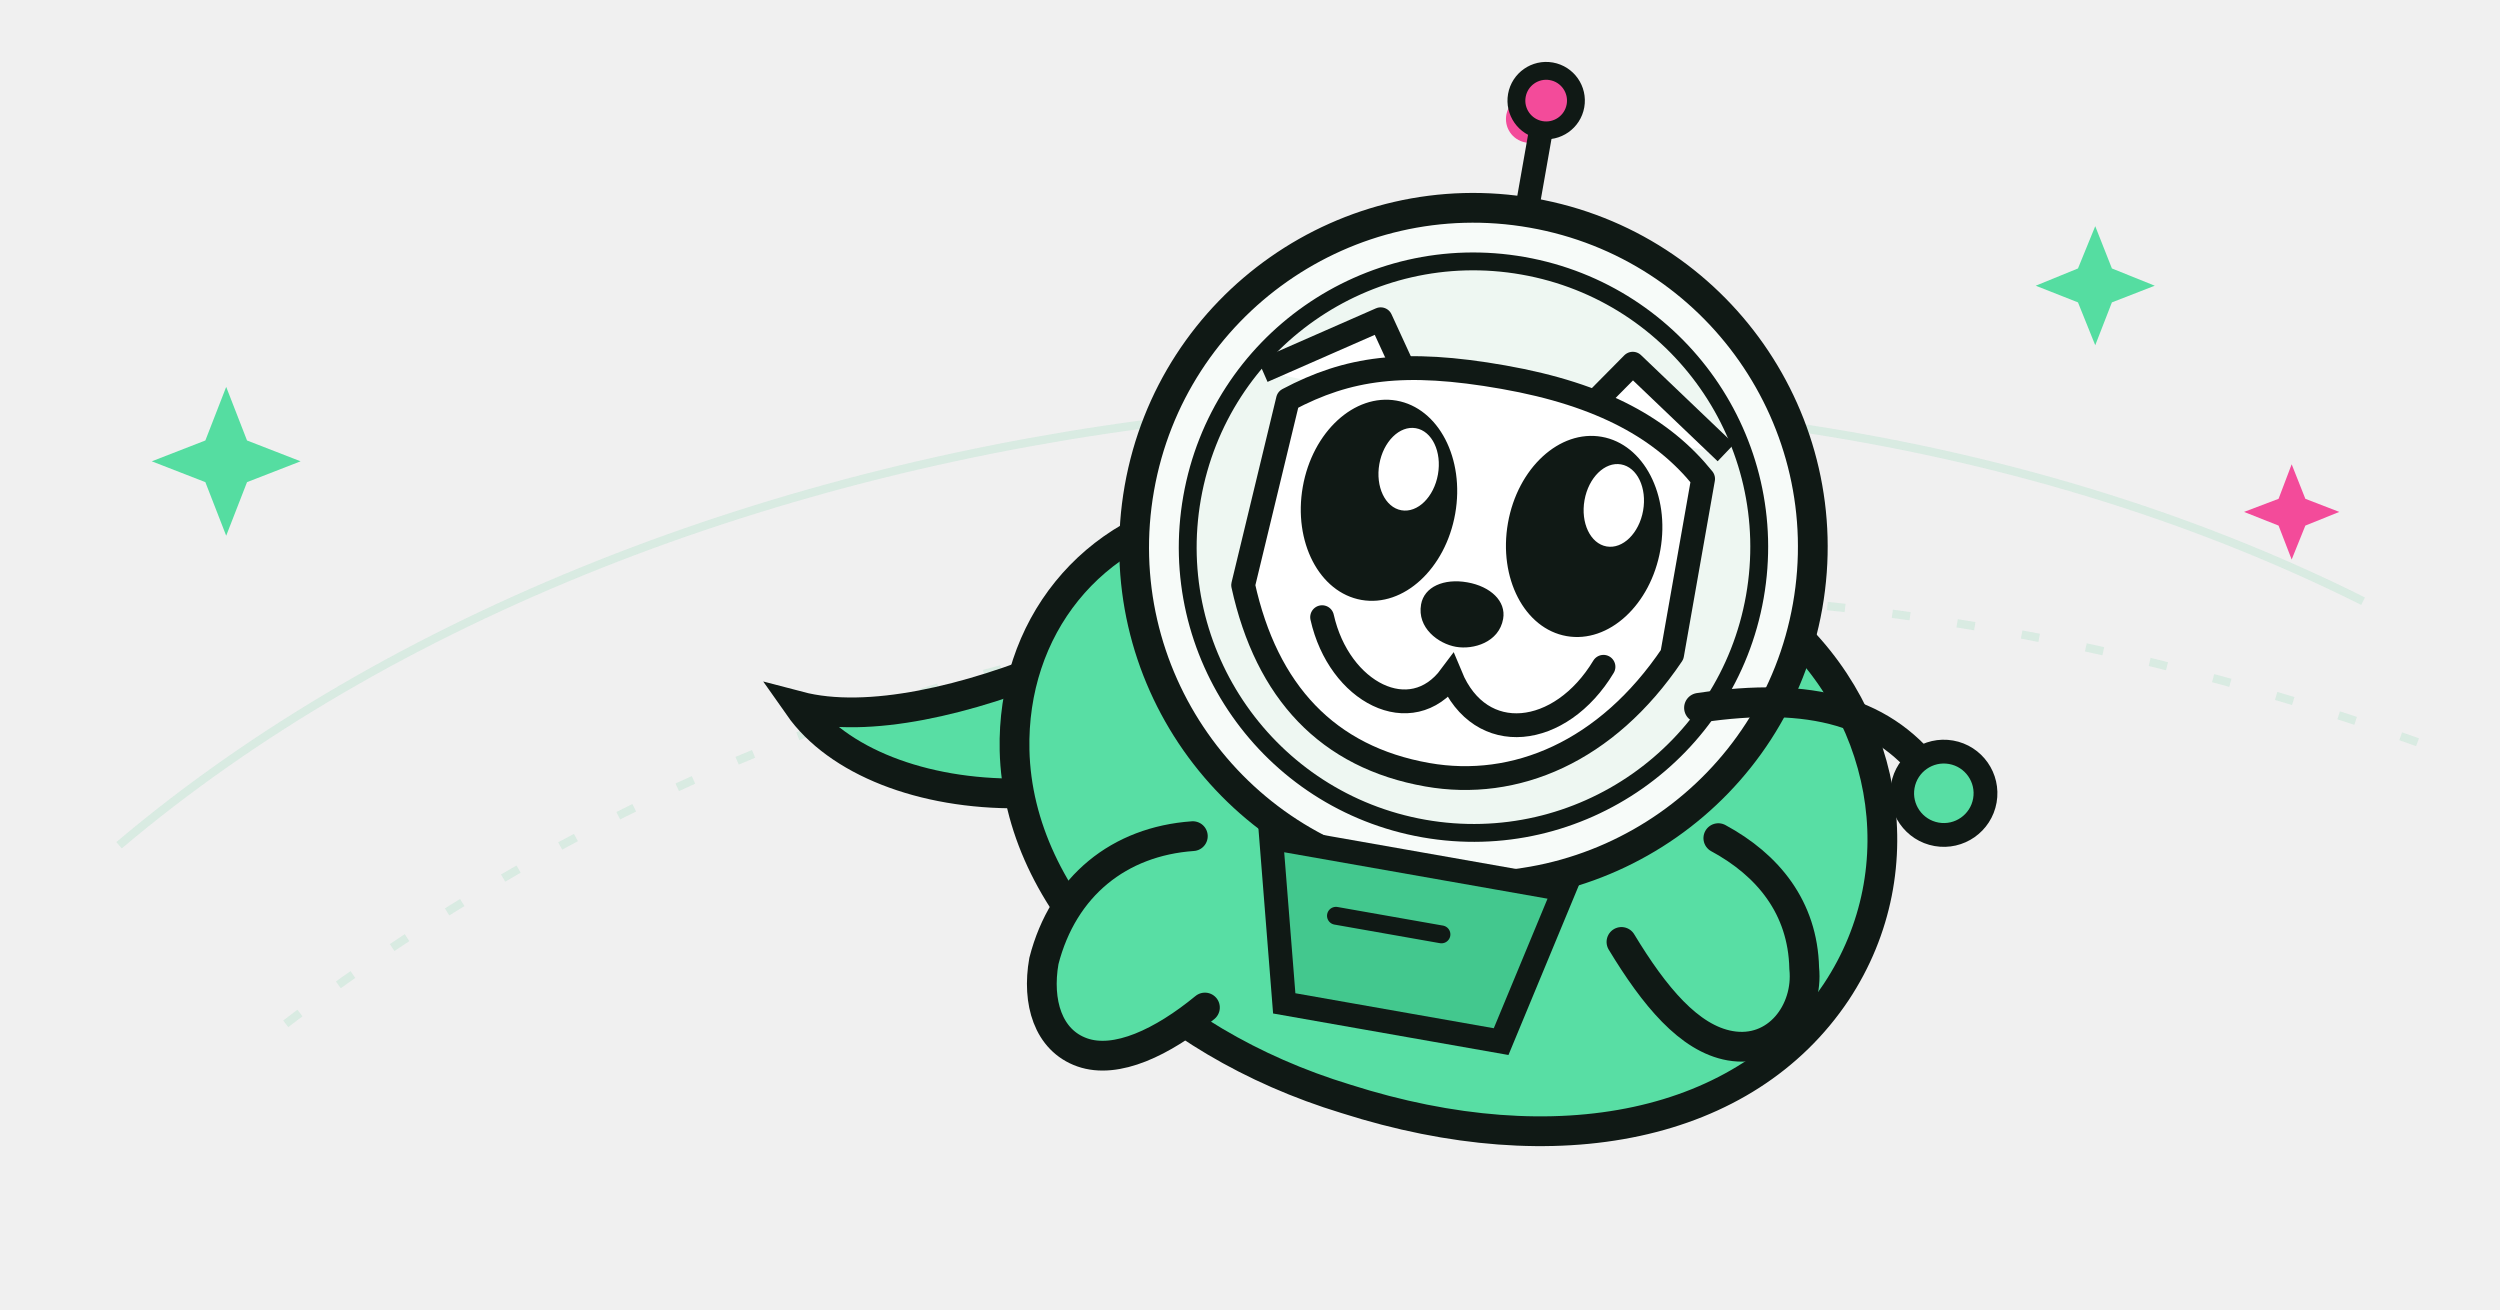
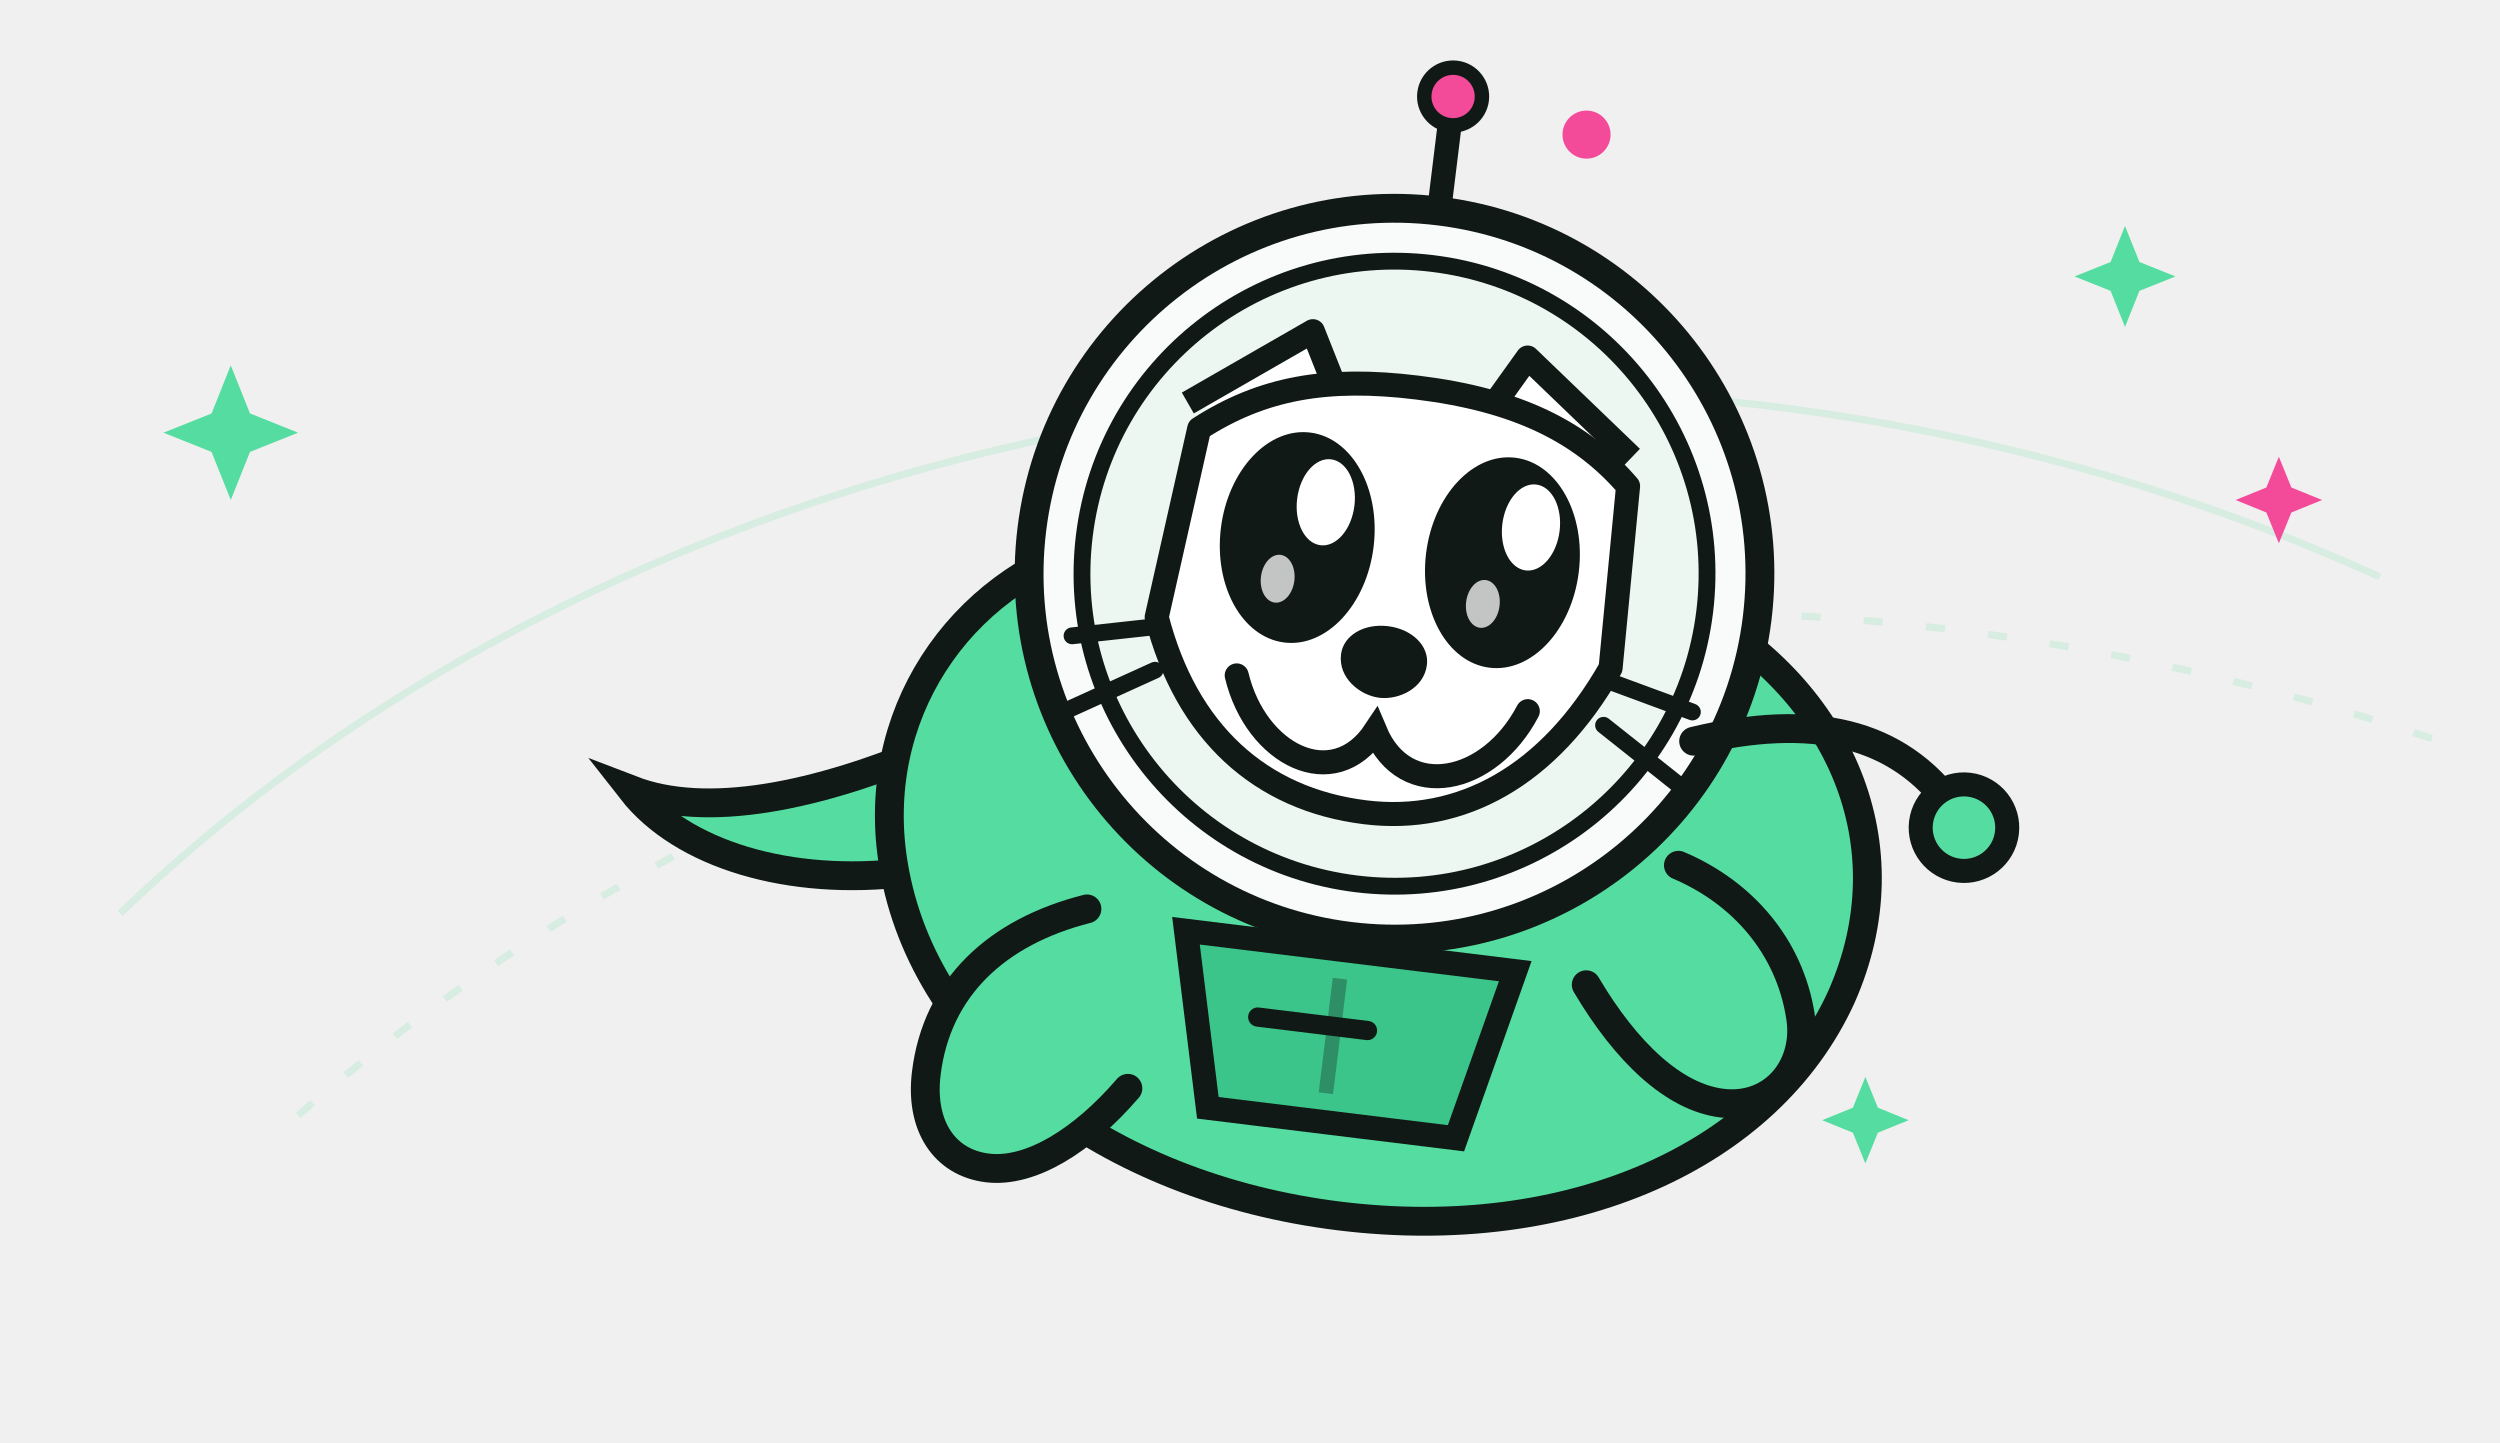
- <svg xmlns="http://www.w3.org/2000/svg" width="420" height="220" viewBox="0 0 420 220" fill="none">
-   <g opacity=".7" stroke="#CFE8DC" stroke-width="1.4">
-     <path d="M20 142C111 65 279 42 397 101" />
-     <path d="M48 172C154 91 288 82 407 125" stroke-dasharray="3 8" />
+ <svg xmlns="http://www.w3.org/2000/svg" width="520" height="300" viewBox="0 0 520 300" fill="none">
+   <g opacity=".72" stroke="#CDEBDD" stroke-width="1.5">
+     <path d="M25 190C135 84 330 45 495 120" />
+     <path d="M62 232C185 125 352 102 507 154" stroke-dasharray="4 9" />
  </g>
  <g fill="#55DDA1">
-     <path d="M38 65l3.5 9 9 3.5-9 3.5-3.5 9-3.5-9-9-3.5 9-3.5 3.5-9Z" />
-     <path d="M352 38l2.8 7.1 7.2 2.9-7.2 2.8-2.8 7.2-2.9-7.2-7.1-2.8 7.1-2.9 2.9-7.1Z" />
+     <path d="M48 76l4 10 10 4-10 4-4 10-4-10-10-4 10-4 4-10Z" />
+     <path d="M442 47l3 7.5 7.5 3-7.5 3-3 7.5-3-7.5-7.5-3 7.5-3 3-7.5Z" />
+     <path d="M388 224l2.6 6.4 6.4 2.6-6.4 2.6-2.6 6.4-2.6-6.4-6.4-2.6 6.4-2.6 2.6-6.4Z" />
  </g>
  <g fill="#F34B9A">
-     <circle cx="257" cy="20" r="4" />
-     <path d="M385 78l2.3 5.8 5.7 2.2-5.7 2.3-2.3 5.7-2.2-5.7-5.8-2.3 5.8-2.2 2.2-5.8Z" />
+     <circle cx="330" cy="28" r="5" />
+     <path d="M474 95l2.6 6.4 6.4 2.6-6.4 2.6-2.6 6.4-2.6-6.4-6.4-2.6 6.4-2.6 2.6-6.4Z" />
  </g>
-   <g transform="translate(142 19) rotate(10 99 87)">
-     <path d="M38 103c-14 9-30 16-42 15 8 8 23 11 39 8" fill="#58DEA4" stroke="#101915" stroke-width="5" stroke-linecap="round" />
-     <path d="M59 73c-20 7-30 26-26 46 5 25 32 44 65 48 37 5 67-7 78-32 10-23 0-49-22-61-25-14-67-11-95-1Z" fill="#58DEA4" stroke="#101915" stroke-width="5" />
-     <path d="M65 128c-12 3-20 12-21 25 0 7 3 13 9 14 6 1 13-4 19-11" fill="#58DEA4" stroke="#101915" stroke-width="5" stroke-linecap="round" />
-     <path d="M139 133c7 8 14 14 21 14 8 0 12-8 10-15-2-10-9-16-18-19" fill="#58DEA4" stroke="#101915" stroke-width="5" stroke-linecap="round" />
-     <circle cx="103" cy="72" r="57" fill="#F7FBF9" stroke="#101915" stroke-width="5" />
-     <circle cx="103" cy="72" r="48" fill="#EEF7F2" stroke="#101915" stroke-width="3" />
-     <path d="M63 49l18-12 9 13M142 49l-18-12-9 13" fill="#fff" stroke="#101915" stroke-width="4" stroke-linejoin="round" />
-     <path d="M68 53c9-7 18-10 35-10 17 0 28 4 36 11v30c-8 18-22 27-37 27-17 0-29-9-36-26l2-32Z" fill="#fff" stroke="#101915" stroke-width="4" stroke-linejoin="round" />
-     <ellipse cx="86" cy="67" rx="13" ry="17" fill="#101915" />
-     <ellipse cx="121" cy="67" rx="13" ry="17" fill="#101915" />
-     <ellipse cx="90" cy="61" rx="5" ry="7" fill="#fff" />
-     <ellipse cx="125" cy="61" rx="5" ry="7" fill="#fff" />
-     <path d="M103 78c-4 0-7 2-7 5 0 4 4 6 7 6s7-2 7-6c0-3-3-5-7-5Z" fill="#101915" />
-     <path d="M80 88c5 12 18 16 23 6 7 11 20 7 25-6" stroke="#101915" stroke-width="4" stroke-linecap="round" />
-     <path d="M102 14V-1" stroke="#101915" stroke-width="4" stroke-linecap="round" />
-     <circle cx="102" cy="-4" r="5" fill="#F34B9A" stroke="#101915" stroke-width="3" />
-     <path d="M145 92c18-6 31-5 41 5" stroke="#101915" stroke-width="5" stroke-linecap="round" />
-     <circle cx="188" cy="99" r="7" fill="#58DEA4" stroke="#101915" stroke-width="4" />
-     <path d="M78 126h50l-6 27H85l-7-27Z" fill="#43C88E" stroke="#101915" stroke-width="4" />
-     <path d="M91 137h18" stroke="#101915" stroke-width="3" stroke-linecap="round" />
+   <g transform="translate(150 25) rotate(7 120 110)">
+     <path d="M48 139c-24 14-46 21-62 17 12 12 35 16 59 10" fill="#55DDA1" stroke="#101915" stroke-width="6" stroke-linecap="round" />
+     <path d="M76 93c-28 12-43 42-34 72 11 37 52 61 101 61 48 0 87-23 98-58 10-33-8-63-40-76-36-14-88-13-125 1Z" fill="#55DDA1" stroke="#101915" stroke-width="6" />
+     <path d="M83 169c-18 7-29 20-29 38 0 11 6 18 15 18 9 0 19-8 27-20" fill="#55DDA1" stroke="#101915" stroke-width="6" stroke-linecap="round" />
+     <path d="M188 172c10 13 21 21 31 21 11 0 17-10 14-20-4-14-15-24-29-28" fill="#55DDA1" stroke="#101915" stroke-width="6" stroke-linecap="round" />
+     <circle cx="138" cy="92" r="76" fill="#F8FBF9" stroke="#101915" stroke-width="6" />
+     <circle cx="138" cy="92" r="65" fill="#EDF7F2" stroke="#101915" stroke-width="3.5" />
+     <path d="M91 62l24-18 12 22M184 62l-24-18-12 22" fill="#fff" stroke="#101915" stroke-width="5" stroke-linejoin="round" />
+     <path d="M94 67c12-10 25-14 44-14 21 0 35 5 46 15l1 38c-10 24-27 36-47 36-22 0-39-12-48-35l4-40Z" fill="#fff" stroke="#101915" stroke-width="5" stroke-linejoin="round" />
+     <ellipse cx="117" cy="87" rx="16" ry="22" fill="#101915" />
+     <ellipse cx="160" cy="87" rx="16" ry="22" fill="#101915" />
+     <ellipse cx="122" cy="79" rx="6" ry="9" fill="#fff" />
+     <ellipse cx="165" cy="79" rx="6" ry="9" fill="#fff" />
+     <ellipse cx="114" cy="96" rx="3.5" ry="5" fill="#fff" opacity=".75" />
+     <ellipse cx="157" cy="96" rx="3.5" ry="5" fill="#fff" opacity=".75" />
+     <path d="M138 103c-5 0-9 3-9 7 0 5 5 8 9 8s9-3 9-8c0-4-4-7-9-7Z" fill="#101915" />
+     <path d="M108 117c6 16 23 22 30 8 8 14 25 8 31-8" stroke="#101915" stroke-width="5" stroke-linecap="round" />
+     <path d="M90 109l-17 4M91 118l-18 11M186 109l17 4M185 118l18 11" stroke="#101915" stroke-width="3.5" stroke-linecap="round" />
+     <path d="M138 15V-3" stroke="#101915" stroke-width="5" stroke-linecap="round" />
+     <circle cx="138" cy="-8" r="6" fill="#F34B9A" stroke="#101915" stroke-width="3" />
+     <path d="M204 119c24-9 42-7 55 7" stroke="#101915" stroke-width="6" stroke-linecap="round" />
+     <circle cx="262" cy="130" r="9" fill="#55DDA1" stroke="#101915" stroke-width="5" />
+     <path d="M104 171h69l-8 36h-52l-9-36Z" fill="#3CC58A" stroke="#101915" stroke-width="5" />
+     <path d="M121 187h23" stroke="#101915" stroke-width="4" stroke-linecap="round" />
+     <path d="M137 177v24" stroke="#101915" stroke-width="3" opacity=".32" />
  </g>
</svg>
